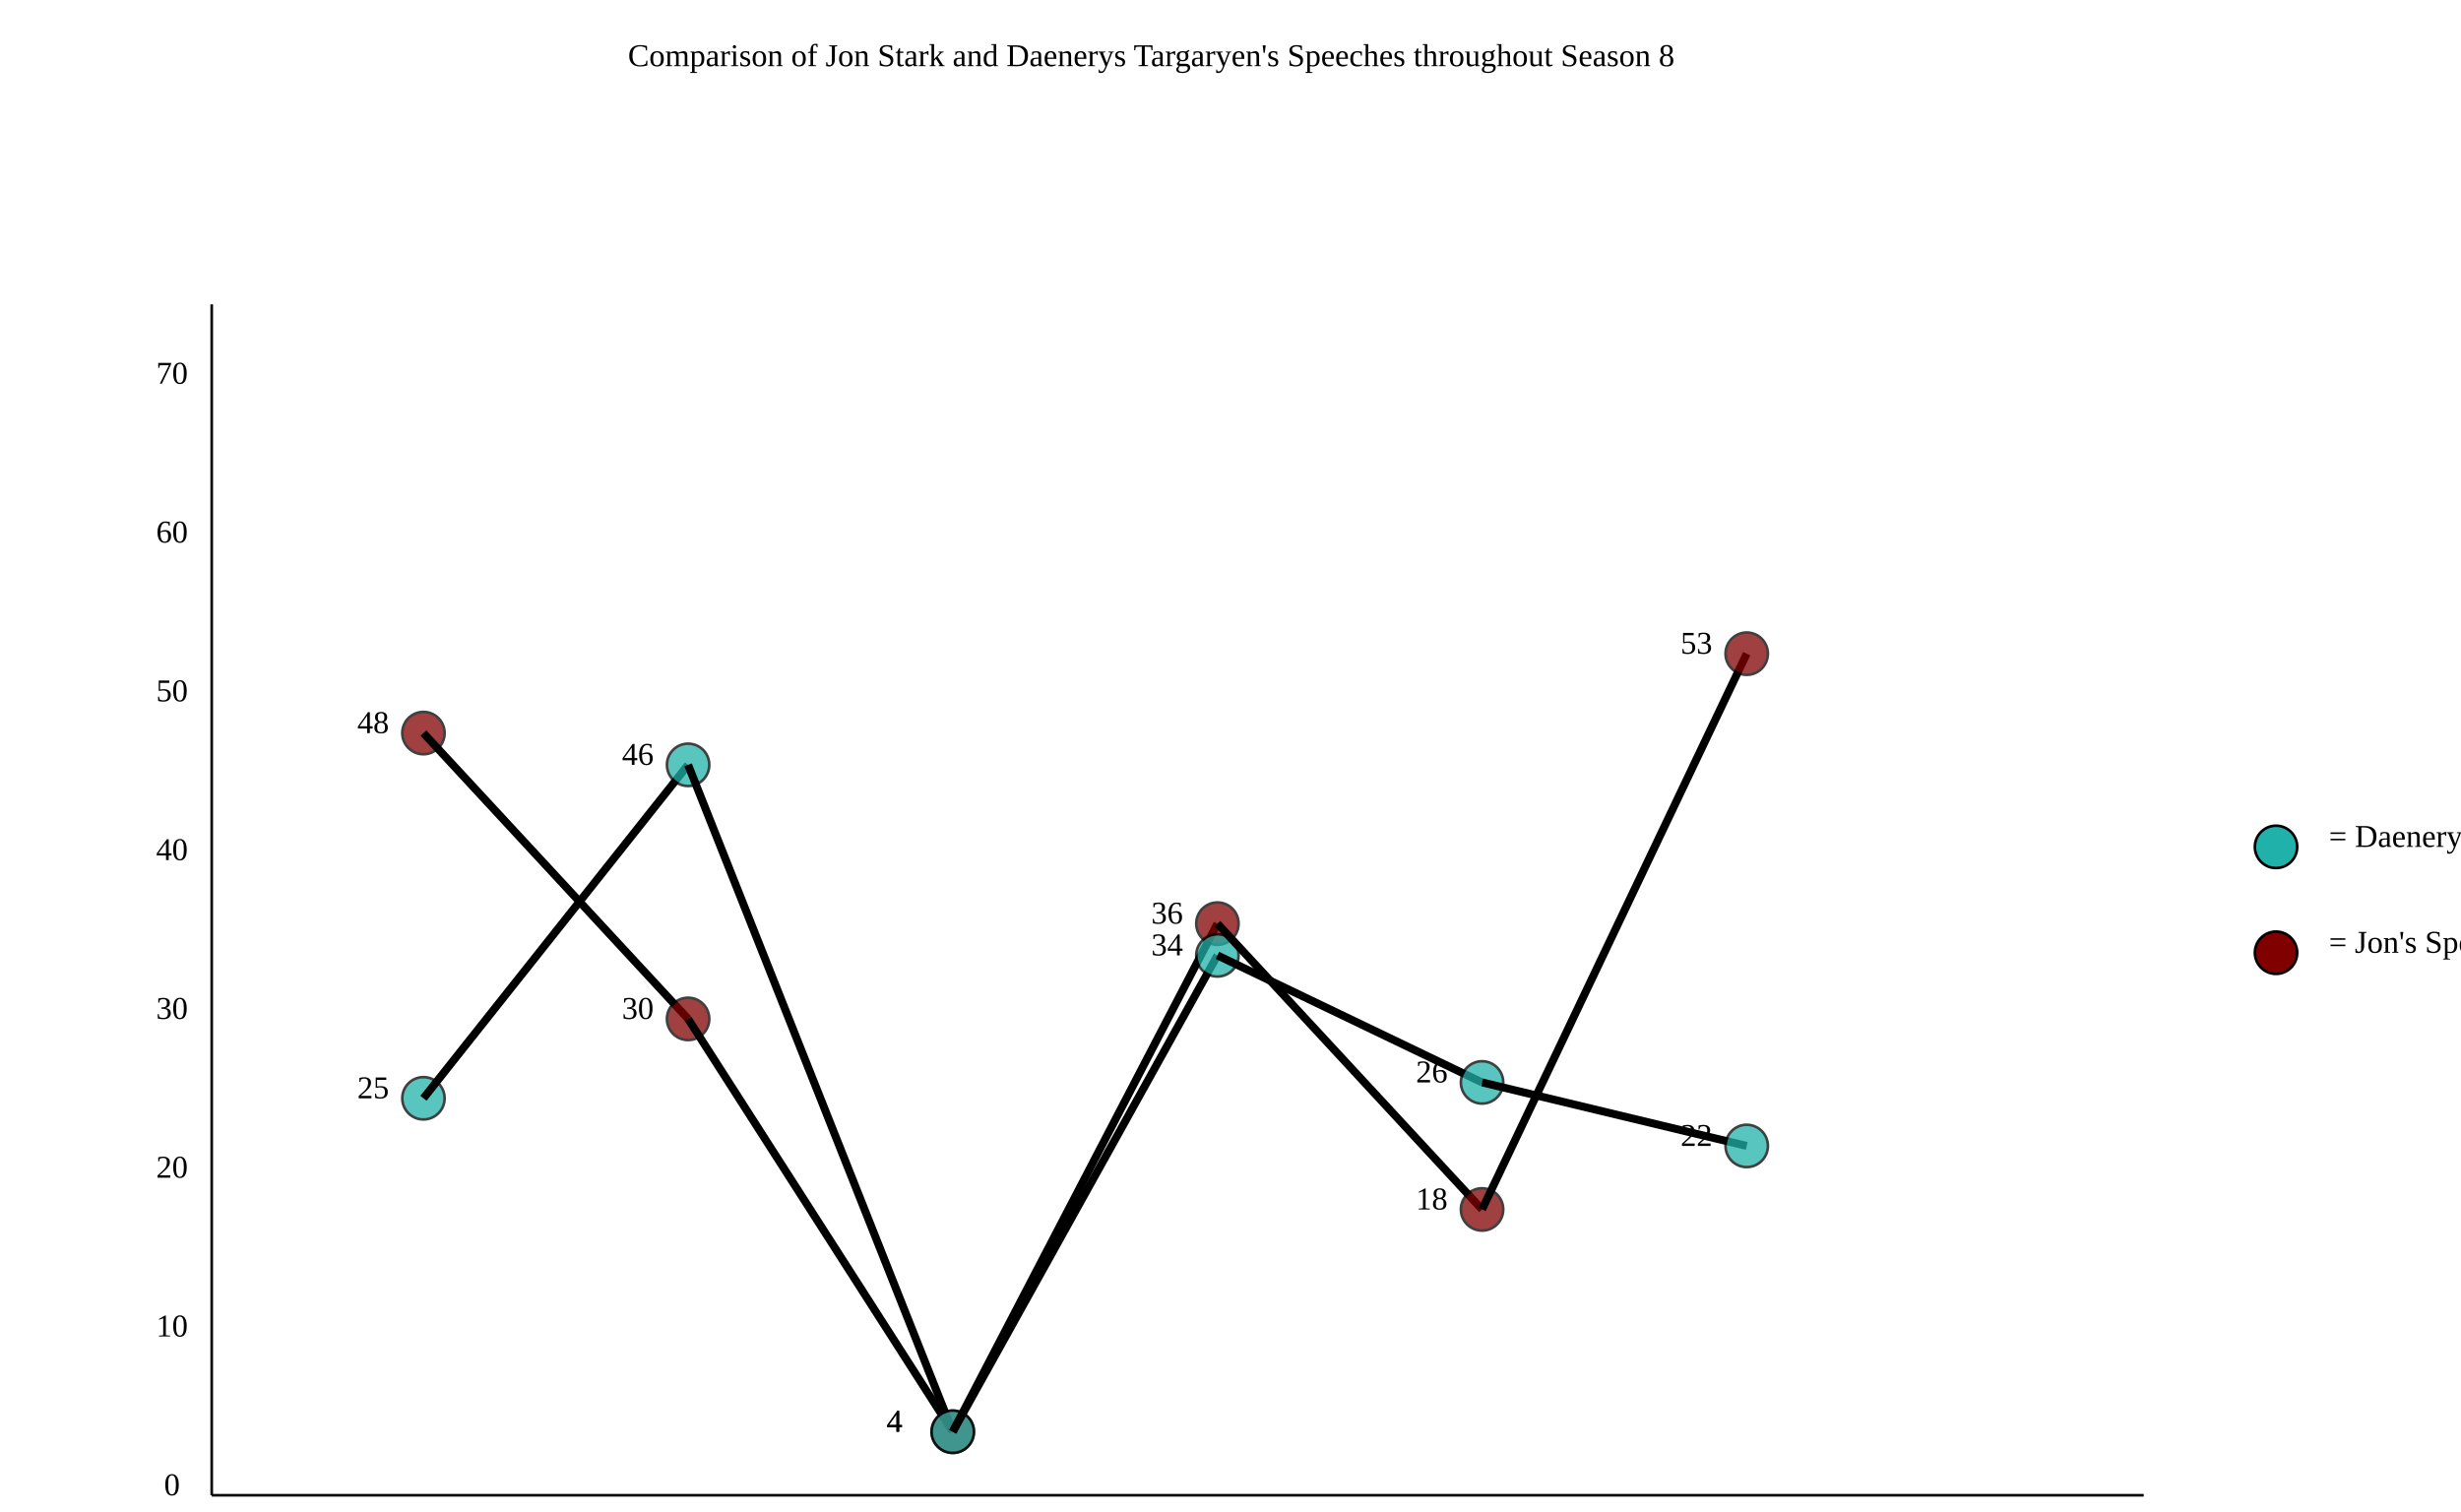
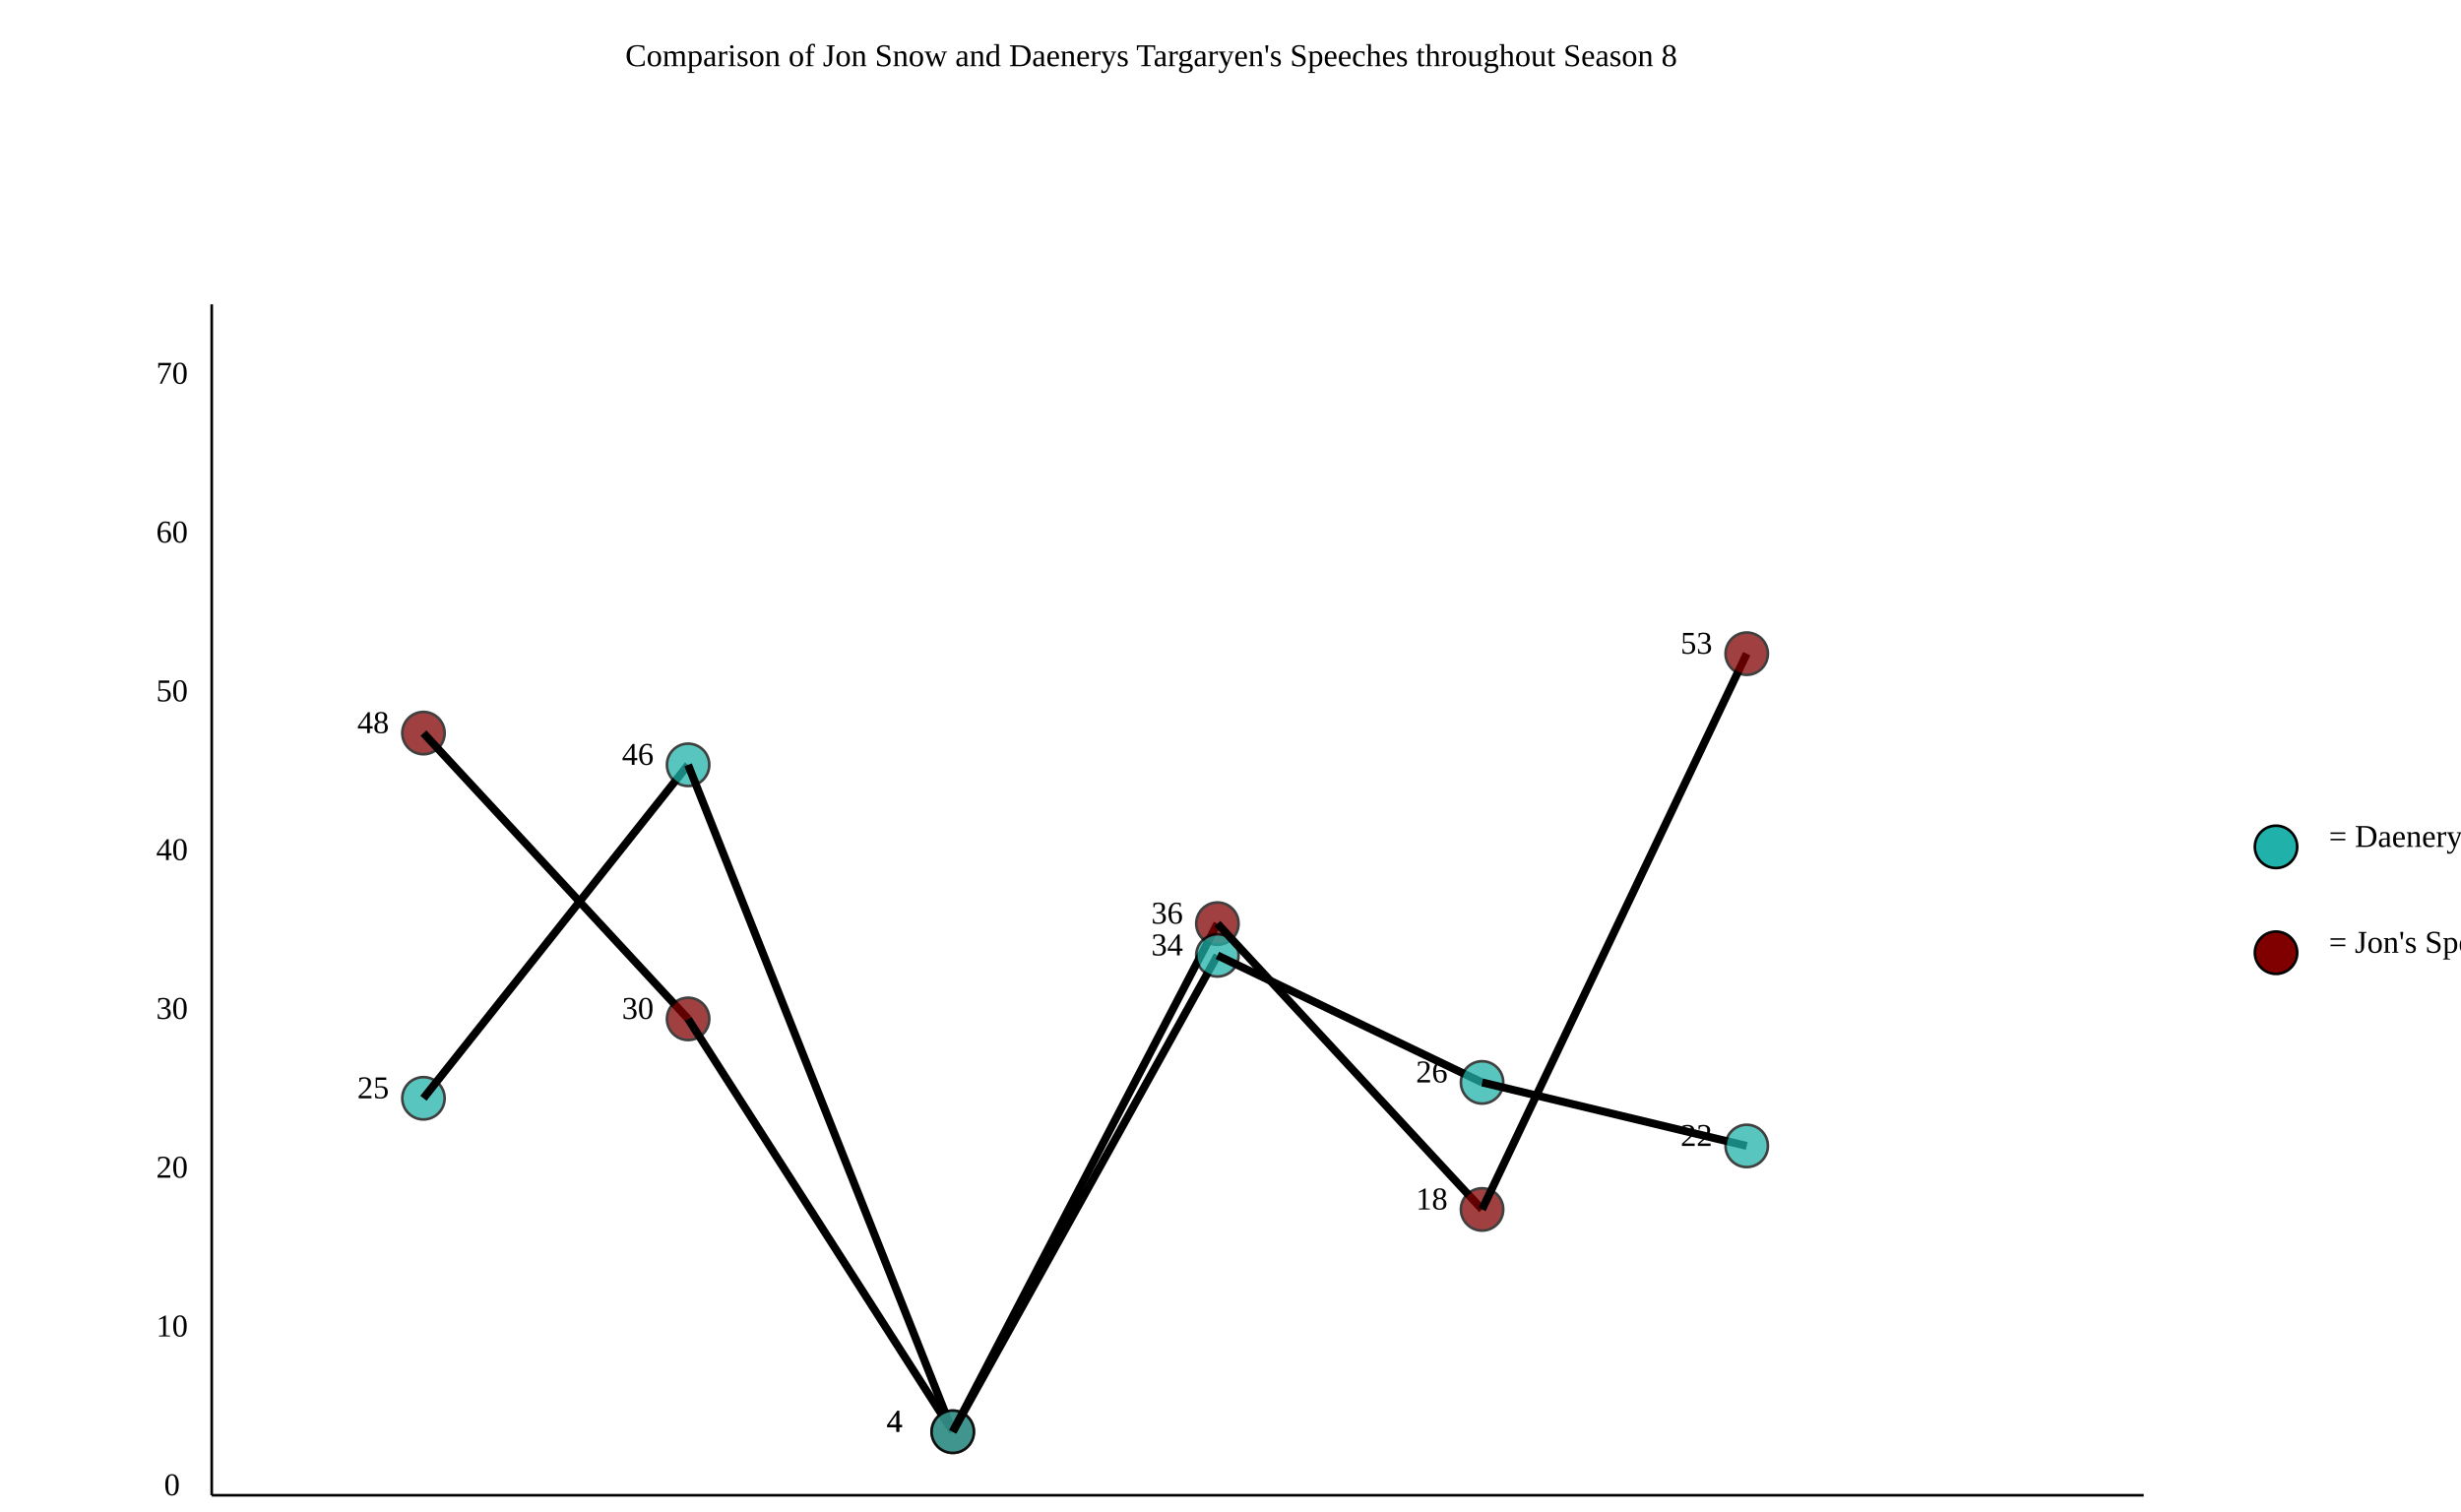
<svg xmlns="http://www.w3.org/2000/svg" width="100%" height="100%">
  <g transform="translate(60, 565)">
-     <text x="375" y="-540" text-anchor="middle">Comparison of Jon Stark and Daenerys Targaryen's Speeches throughout Season 8</text>
+     <text x="375" y="-540" text-anchor="middle">Comparison of Jon Snow and Daenerys Targaryen's Speeches throughout Season 8</text>
    <line x1="20" x2="20" y1="0" y2="-450" stroke="black" stroke-width="1" />
    <line x1="20" x2="750" y1="0" y2="0" stroke="black" stroke-width="1" />
    <text x="5" y="0" text-anchor="middle">0</text>
    <text x="5" y="-60" text-anchor="middle">10</text>
    <text x="5" y="-120" text-anchor="middle">20</text>
    <text x="5" y="-180" text-anchor="middle">30</text>
    <text x="5" y="-240" text-anchor="middle">40</text>
    <text x="5" y="-300" text-anchor="middle">50</text>
    <text x="5" y="-360" text-anchor="middle">60</text>
    <text x="5" y="-420" text-anchor="middle">70</text>
    <circle cx="100" cy="-288" r="8" fill="#800000" stroke="black" opacity="0.75" />
    <circle cx="100" cy="-150" r="8" fill="#20B2AA" stroke="black" opacity="0.75" />
    <text x="75" y="-288">48</text>
    <text x="75" y="-150">25</text>
    <text x="100" y="20" text-anchor="middle">Ep. 1</text>
    <line x1="100" y1="-288" x2="200" y2="-180" stroke="black" stroke-width="3" />
    <line x1="100" y1="-150" x2="200" y2="-276" stroke="black" stroke-width="3" />
    <circle cx="200" cy="-180" r="8" fill="#800000" stroke="black" opacity="0.75" />
    <circle cx="200" cy="-276" r="8" fill="#20B2AA" stroke="black" opacity="0.75" />
    <text x="175" y="-180">30</text>
    <text x="175" y="-276">46</text>
    <text x="200" y="20" text-anchor="middle">Ep. 2</text>
    <line x1="200" y1="-180" x2="300" y2="-24" stroke="black" stroke-width="3" />
    <line x1="200" y1="-276" x2="300" y2="-24" stroke="black" stroke-width="3" />
    <circle cx="300" cy="-24" r="8" fill="#800000" stroke="black" opacity="0.75" />
    <circle cx="300" cy="-24" r="8" fill="#20B2AA" stroke="black" opacity="0.75" />
    <text x="275" y="-24">4</text>
    <text x="275" y="-24">4</text>
    <text x="300" y="20" text-anchor="middle">Ep. 3</text>
    <line x1="300" y1="-24" x2="400" y2="-216" stroke="black" stroke-width="3" />
    <line x1="300" y1="-24" x2="400" y2="-204" stroke="black" stroke-width="3" />
    <circle cx="400" cy="-216" r="8" fill="#800000" stroke="black" opacity="0.75" />
    <circle cx="400" cy="-204" r="8" fill="#20B2AA" stroke="black" opacity="0.75" />
    <text x="375" y="-216">36</text>
    <text x="375" y="-204">34</text>
    <text x="400" y="20" text-anchor="middle">Ep. 4</text>
    <line x1="400" y1="-216" x2="500" y2="-108" stroke="black" stroke-width="3" />
    <line x1="400" y1="-204" x2="500" y2="-156" stroke="black" stroke-width="3" />
    <circle cx="500" cy="-108" r="8" fill="#800000" stroke="black" opacity="0.75" />
    <circle cx="500" cy="-156" r="8" fill="#20B2AA" stroke="black" opacity="0.75" />
    <text x="475" y="-108">18</text>
    <text x="475" y="-156">26</text>
    <text x="500" y="20" text-anchor="middle">Ep. 5</text>
    <line x1="500" y1="-108" x2="600" y2="-318" stroke="black" stroke-width="3" />
    <line x1="500" y1="-156" x2="600" y2="-132" stroke="black" stroke-width="3" />
    <circle cx="600" cy="-318" r="8" fill="#800000" stroke="black" opacity="0.75" />
    <circle cx="600" cy="-132" r="8" fill="#20B2AA" stroke="black" opacity="0.75" />
    <text x="575" y="-318">53</text>
    <text x="575" y="-132">22</text>
    <text x="600" y="20" text-anchor="middle">Ep. 6</text>
    <circle cx="800" cy="-205" r="8" fill="#800000" stroke="black" />
    <circle cx="800" cy="-245" r="8" fill="#20B2AA" stroke="black" />
    <text x="820" y="-205" text-anchor="start">= Jon's Speeches</text>
    <text x="820" y="-245" text-anchor="start">= Daenerys's Speeches</text>
  </g>
</svg>
